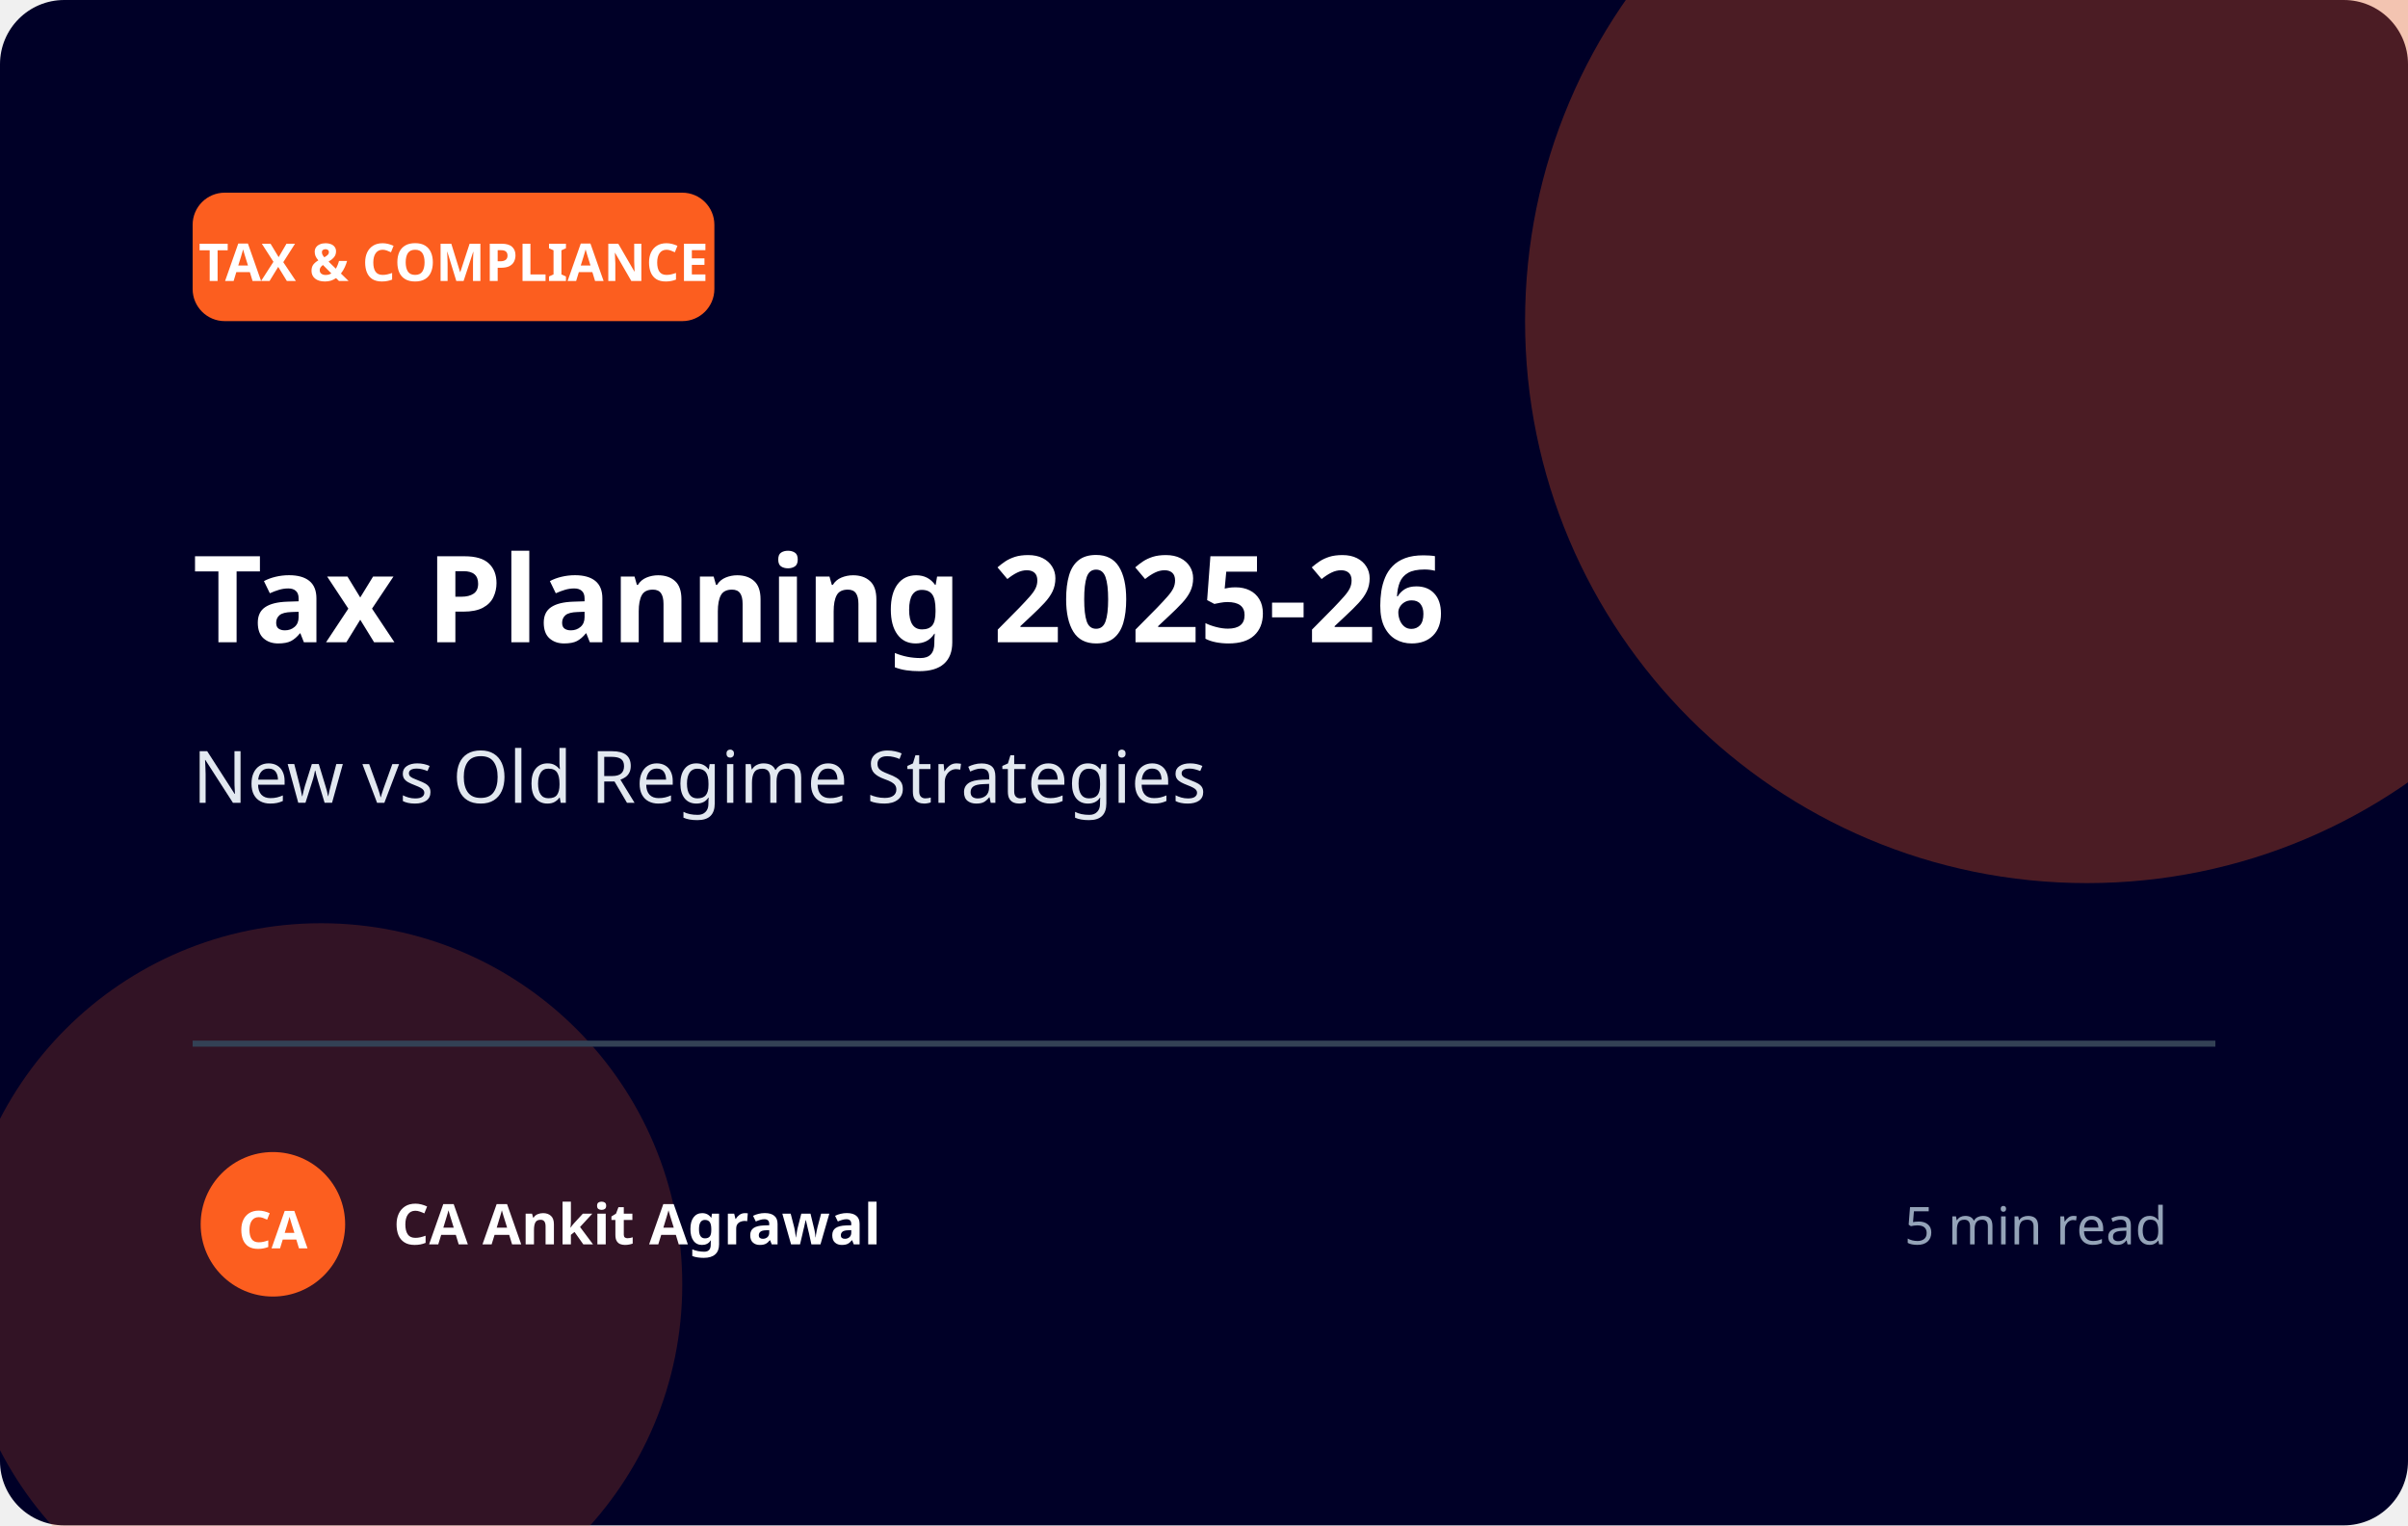
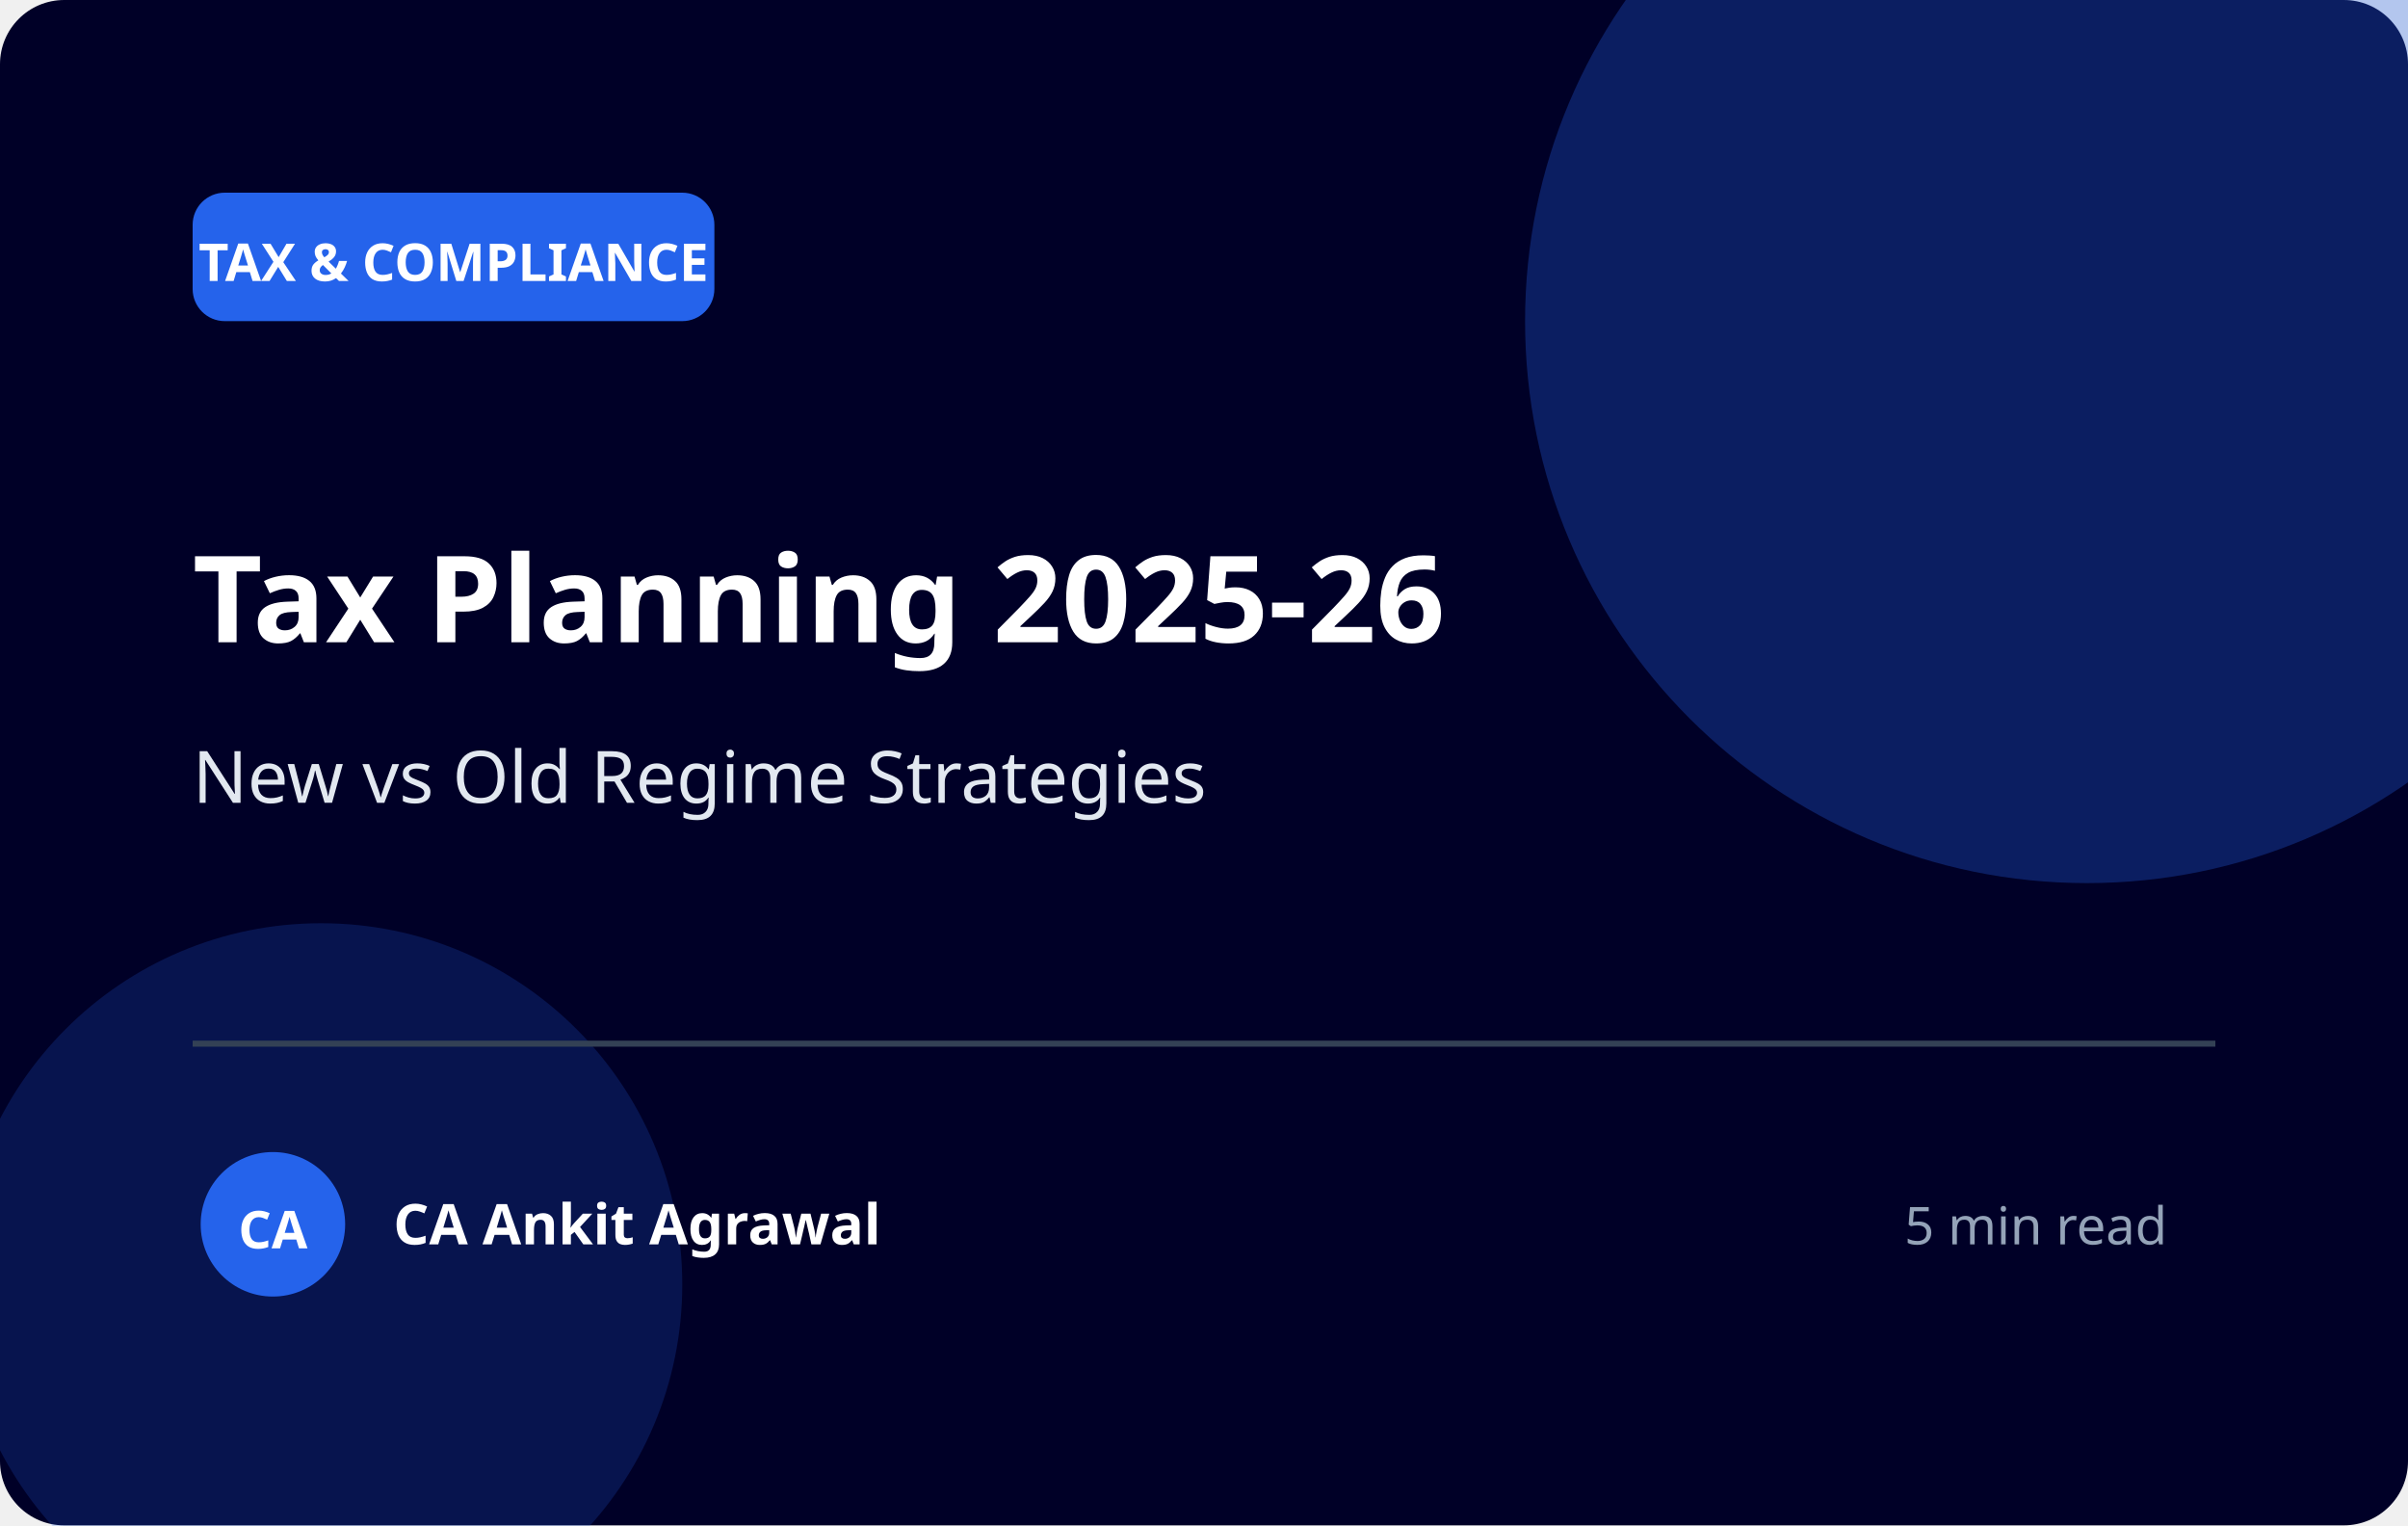
<svg xmlns="http://www.w3.org/2000/svg" viewBox="0 0 600 380">
  <rect width="600" height="380" rx="16" fill="#000027" />
-   <circle cx="520" cy="80" r="140" fill="#FC5E1F" opacity="0.3" />
-   <circle cx="80" cy="320" r="90" fill="#FC5E1F" opacity="0.2" />
-   <rect x="48" y="48" width="130" height="32" rx="8" fill="#FC5E1F" />
+   <circle cx="520" cy="80" r="140" fill="#2563EB" opacity="0.3" />
+   <circle cx="80" cy="320" r="90" fill="#2563EB" opacity="0.2" />
+   <rect x="48" y="48" width="130" height="32" rx="8" fill="#2563EB" />
  <text x="113" y="70" font-family="Poppins, sans-serif" font-weight="700" font-size="13" fill="#ffffff" text-anchor="middle">TAX &amp; COMPLIANCE</text>
  <text x="48" y="160" font-family="Poppins, sans-serif" font-weight="800" font-size="30" fill="#ffffff">Tax Planning 2025-26</text>
  <text x="48" y="200" font-family="Poppins, sans-serif" font-weight="500" font-size="18" fill="#E2E8F0">New vs Old Regime Strategies</text>
  <line x1="48" y1="260" x2="552" y2="260" stroke="#334155" stroke-width="1.5" />
-   <circle cx="68" cy="305" r="18" fill="#FC5E1F" />
+   <circle cx="68" cy="305" r="18" fill="#2563EB" />
  <text x="68" y="311" font-family="Poppins, sans-serif" font-weight="800" font-size="13" fill="#ffffff" text-anchor="middle">CA</text>
  <text x="98" y="310" font-family="Poppins, sans-serif" font-weight="600" font-size="14" fill="#ffffff">CA Ankit Agrawal</text>
  <text x="540" y="310" font-family="Poppins, sans-serif" font-weight="500" font-size="13" fill="#94A3B8" text-anchor="end">5 min read</text>
</svg>
